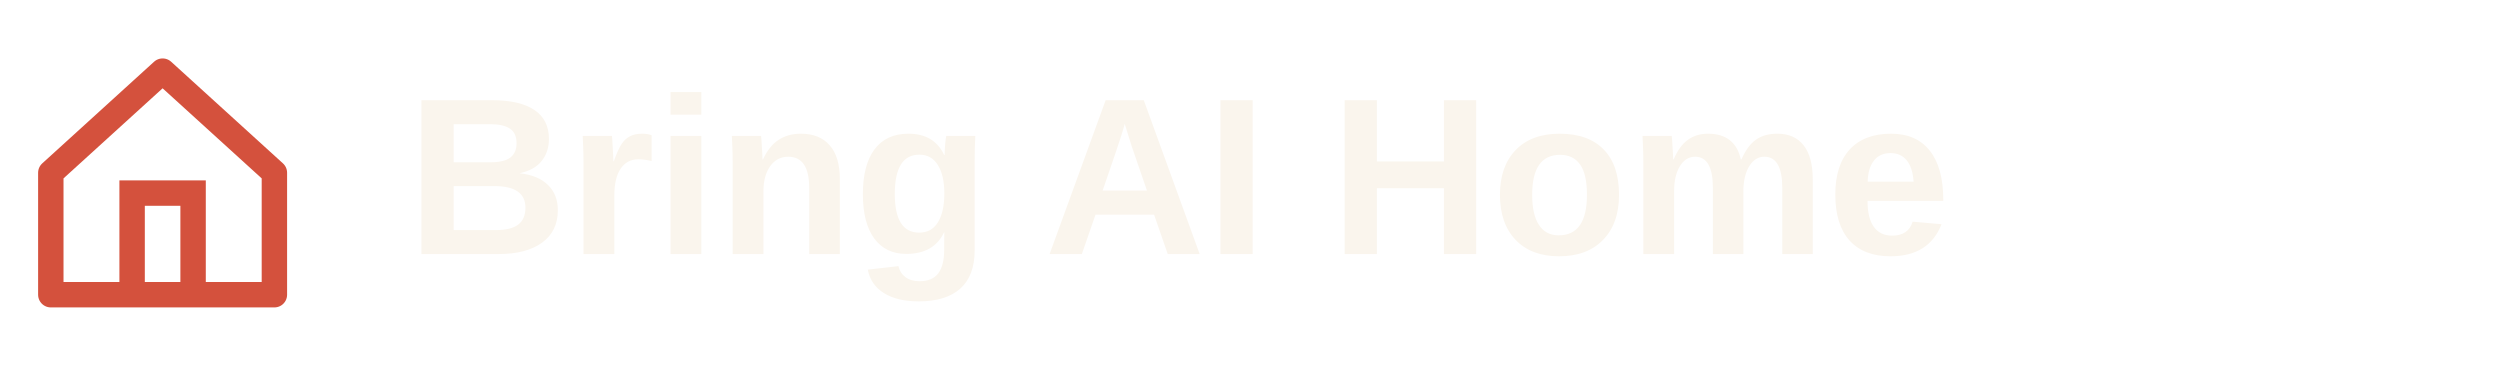
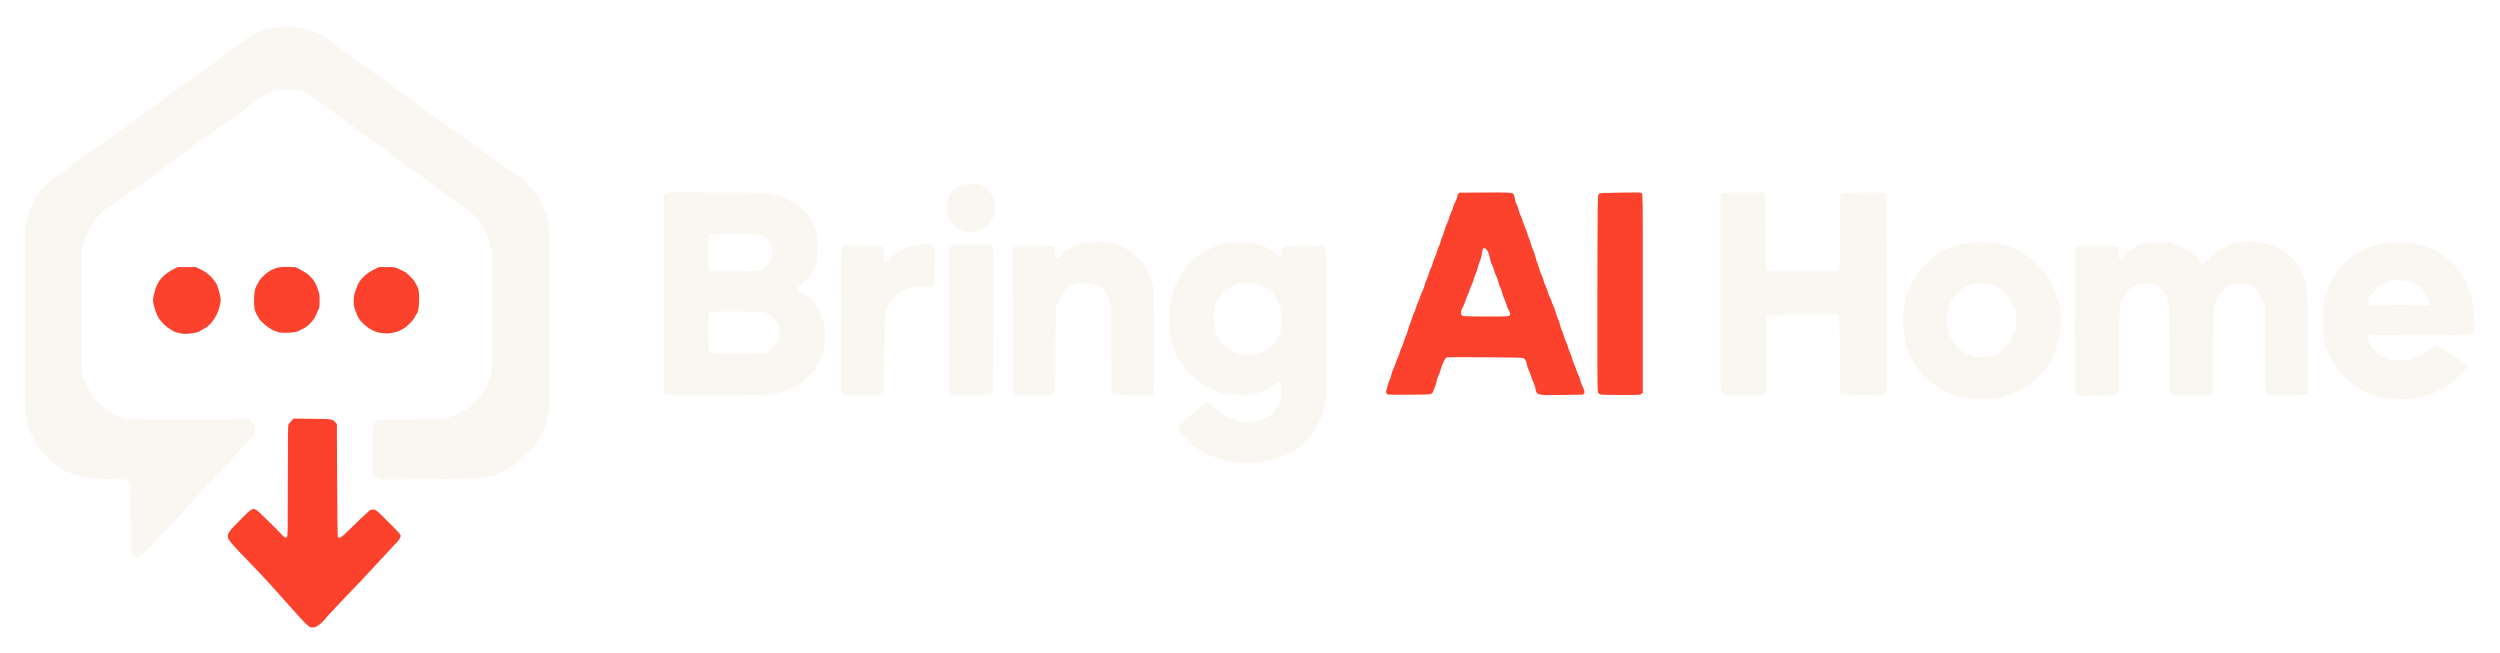
- <svg xmlns="http://www.w3.org/2000/svg" width="246" height="36" viewBox="0 0 246 36">
-   <path d="M5 17 16 7l11 10v12H5Z" fill="none" stroke="#D4513D" stroke-width="2.5" stroke-linejoin="round" />
-   <path d="M13 29V19h6v10" fill="none" stroke="#D4513D" stroke-width="2.5" />
-   <text x="40" y="25" fill="#FAF5ED" font-family="Arial, sans-serif" font-weight="700" font-size="22">Bring AI Home</text>
+ <svg xmlns="http://www.w3.org/2000/svg" width="609" height="159" viewBox="0 0 609 159">
+   <g>
+     <path d="M32.58 135.61C31.90 135.08 31.92 135.32 31.83 126.25C31.74 116.86 31.80 117.49 30.89 116.95C30.52 116.74 30.14 116.72 26.27 116.69C22.67 116.66 21.96 116.63 21.38 116.44C21.00 116.32 20.11 116.12 19.41 115.99C18.67 115.86 17.98 115.67 17.78 115.53C17.59 115.39 17.06 115.16 16.60 115.01C16.14 114.86 15.69 114.65 15.60 114.54C15.51 114.42 15.18 114.22 14.88 114.09C14.57 113.95 14.10 113.67 13.85 113.45C13.60 113.24 13.04 112.78 12.61 112.44C11.56 111.59 9.33 109.04 9.04 108.35C8.95 108.16 8.71 107.78 8.50 107.52C8.29 107.26 8.06 106.84 7.99 106.60C7.93 106.35 7.73 105.95 7.56 105.69C7.28 105.28 6.94 104.17 6.27 101.50C6.08 100.76 6.06 98.55 6.06 77.88L6.06 55.06L6.35 54.12C6.51 53.61 6.74 52.77 6.87 52.25C7.00 51.73 7.28 50.98 7.49 50.56C7.70 50.15 7.98 49.56 8.12 49.25C8.44 48.56 9.15 47.40 9.46 47.07C9.58 46.93 9.79 46.66 9.91 46.46C10.39 45.69 12.93 43.35 13.73 42.95C13.95 42.83 14.17 42.66 14.20 42.57C14.24 42.48 14.59 42.23 14.98 42.02C15.37 41.80 15.82 41.49 15.98 41.32C16.14 41.14 16.33 41.00 16.41 41.00C16.48 41.00 16.77 40.79 17.06 40.53C17.34 40.27 17.74 39.96 17.95 39.84C18.50 39.50 19.53 38.80 19.88 38.50C20.05 38.36 20.38 38.12 20.62 37.98C20.87 37.84 21.11 37.64 21.16 37.55C21.22 37.45 21.53 37.24 21.85 37.07C22.17 36.91 22.55 36.65 22.69 36.50C22.82 36.35 23.13 36.12 23.38 36.00C23.62 35.88 23.92 35.65 24.06 35.50C24.20 35.35 24.48 35.16 24.68 35.07C24.89 34.98 25.31 34.71 25.61 34.46C25.90 34.21 26.20 34.00 26.25 34.00C26.31 34.00 26.62 33.78 26.94 33.50C27.26 33.23 27.58 33.00 27.65 33.00C27.72 33.00 27.99 32.82 28.24 32.59C28.50 32.37 28.95 32.03 29.26 31.84C30.18 31.27 30.67 30.92 31.00 30.60C31.17 30.44 31.57 30.16 31.88 29.98C32.18 29.80 32.55 29.53 32.69 29.37C32.83 29.22 33.15 28.99 33.41 28.86C33.66 28.73 33.88 28.57 33.88 28.51C33.88 28.44 34.15 28.24 34.49 28.05C34.83 27.87 35.14 27.64 35.17 27.55C35.21 27.46 35.58 27.21 35.99 27.01C36.40 26.80 36.78 26.55 36.84 26.46C36.89 26.36 37.16 26.15 37.44 25.97C37.72 25.80 38.02 25.56 38.12 25.45C38.22 25.33 38.51 25.12 38.77 24.99C39.02 24.86 39.28 24.68 39.34 24.58C39.39 24.49 39.75 24.22 40.12 23.98C40.50 23.73 40.92 23.42 41.05 23.27C41.18 23.12 41.36 23.00 41.44 23.00C41.52 23.00 41.80 22.80 42.05 22.56C42.31 22.32 42.57 22.12 42.63 22.12C42.69 22.12 43.00 21.89 43.33 21.61C43.66 21.32 44.10 21.02 44.31 20.93C44.52 20.84 44.80 20.65 44.94 20.50C45.08 20.35 45.40 20.11 45.66 19.98C45.92 19.85 46.17 19.66 46.20 19.57C46.24 19.48 46.53 19.26 46.86 19.08C47.18 18.91 47.56 18.64 47.69 18.49C47.83 18.34 48.13 18.12 48.38 18.00C48.62 17.88 48.95 17.63 49.12 17.45C49.28 17.27 49.48 17.13 49.56 17.13C49.63 17.13 49.97 16.89 50.31 16.61C50.65 16.33 51.14 16.00 51.39 15.87C51.64 15.74 51.87 15.56 51.91 15.47C51.94 15.38 52.23 15.17 52.54 15.01C52.85 14.85 53.14 14.64 53.17 14.55C53.21 14.46 53.47 14.27 53.75 14.13C54.03 13.98 54.47 13.68 54.72 13.45C54.98 13.22 55.33 12.96 55.50 12.87C55.67 12.79 55.92 12.61 56.06 12.48C56.39 12.17 57.30 11.47 57.94 11.05C58.21 10.86 58.65 10.54 58.90 10.33C60.03 9.38 60.31 9.19 60.86 8.93C61.18 8.79 61.51 8.57 61.60 8.46C61.69 8.35 62.06 8.17 62.42 8.05C62.77 7.93 63.34 7.68 63.69 7.49C64.15 7.23 64.68 7.09 65.69 6.94C66.44 6.83 67.54 6.65 68.12 6.55C69.37 6.31 70.05 6.35 72.94 6.80C74.53 7.05 75.25 7.22 75.81 7.49C76.22 7.69 76.85 7.94 77.21 8.06C77.57 8.17 77.99 8.37 78.15 8.49C78.31 8.61 78.69 8.84 79.00 9.00C79.31 9.16 79.77 9.46 80.03 9.67C80.96 10.46 81.82 11.10 83.00 11.87C83.31 12.07 83.74 12.41 83.97 12.62C84.19 12.83 84.42 13.00 84.49 13.00C84.56 13.00 84.87 13.23 85.19 13.50C85.51 13.78 85.81 14.00 85.88 14.00C85.94 14.00 86.24 14.23 86.56 14.50C86.88 14.78 87.19 15.00 87.25 15.00C87.31 15.00 87.62 15.22 87.94 15.50C88.26 15.77 88.57 16.00 88.63 16.00C88.69 16.00 88.93 16.16 89.15 16.36C89.38 16.56 89.79 16.83 90.06 16.97C90.34 17.11 90.67 17.35 90.81 17.50C90.95 17.65 91.27 17.88 91.52 18.01C91.78 18.14 92.06 18.35 92.15 18.48C92.24 18.61 92.59 18.86 92.94 19.03C93.28 19.21 93.67 19.46 93.80 19.61C93.92 19.75 94.22 19.93 94.44 20.00C94.67 20.08 94.94 20.27 95.05 20.44C95.16 20.61 95.46 20.85 95.72 20.99C95.98 21.12 96.30 21.35 96.44 21.50C96.58 21.65 96.88 21.88 97.12 22.00C97.37 22.13 97.73 22.40 97.93 22.61C98.13 22.83 98.38 23.00 98.47 23.00C98.57 23.00 98.82 23.20 99.03 23.44C99.25 23.68 99.48 23.87 99.56 23.88C99.63 23.88 99.97 24.10 100.31 24.39C100.65 24.67 101.07 24.97 101.25 25.06C101.42 25.15 101.68 25.35 101.81 25.50C101.95 25.65 102.28 25.89 102.54 26.02C102.80 26.15 103.04 26.35 103.08 26.45C103.12 26.55 103.42 26.77 103.73 26.93C104.05 27.09 104.42 27.35 104.56 27.50C104.70 27.65 105.02 27.88 105.27 28.01C105.52 28.14 105.88 28.40 106.08 28.59C106.28 28.78 106.61 29.04 106.82 29.16C107.41 29.51 108.40 30.20 108.86 30.59C109.10 30.78 109.45 31.01 109.65 31.09C109.84 31.17 110.04 31.33 110.08 31.44C110.12 31.55 110.42 31.77 110.73 31.93C111.05 32.09 111.42 32.35 111.56 32.50C111.70 32.65 112.01 32.88 112.25 33.00C112.49 33.12 112.80 33.35 112.94 33.50C113.08 33.65 113.38 33.88 113.62 34.00C113.87 34.12 114.17 34.35 114.31 34.50C114.45 34.65 114.76 34.88 115.00 35.00C115.24 35.12 115.62 35.40 115.84 35.61C116.07 35.83 116.30 36.00 116.37 36.00C116.43 36.00 116.73 36.21 117.04 36.47C117.34 36.73 117.75 37.04 117.95 37.16C118.71 37.63 119.58 38.25 119.88 38.54C120.05 38.71 120.36 38.93 120.57 39.04C120.78 39.15 121.03 39.33 121.13 39.44C121.22 39.55 121.63 39.81 122.03 40.01C122.43 40.22 122.79 40.46 122.83 40.56C122.86 40.65 123.14 40.85 123.44 40.99C123.74 41.13 124.05 41.35 124.15 41.48C124.24 41.61 124.60 41.86 124.95 42.04C125.29 42.21 125.66 42.45 125.76 42.57C125.86 42.69 126.10 42.86 126.30 42.94C126.49 43.02 126.88 43.28 127.15 43.51C127.85 44.11 130.00 46.29 130.00 46.39C130.00 46.44 130.22 46.74 130.50 47.06C130.78 47.38 131.00 47.71 131.00 47.80C131.00 47.89 131.19 48.22 131.43 48.52C131.66 48.83 131.92 49.33 132.00 49.63C132.08 49.94 132.31 50.44 132.50 50.75C132.72 51.10 132.93 51.69 133.05 52.31C133.15 52.86 133.37 53.65 133.52 54.06L133.81 54.81L133.85 77.19L133.88 99.56L133.58 100.62C133.41 101.21 133.18 102.21 133.06 102.84C132.92 103.64 132.74 104.16 132.50 104.53C132.31 104.82 132.09 105.29 132.01 105.56C131.94 105.84 131.68 106.31 131.44 106.61C131.20 106.91 131.00 107.23 131.00 107.32C131.00 107.41 130.78 107.74 130.50 108.06C130.22 108.38 130.00 108.69 130.00 108.76C130.00 109.17 126.74 112.33 125.58 113.06C125.36 113.20 125.06 113.43 124.92 113.58C124.77 113.73 124.37 113.94 124.03 114.05C123.69 114.17 123.30 114.37 123.18 114.51C123.06 114.64 122.56 114.87 122.07 115.01C121.59 115.16 121.03 115.39 120.85 115.52C120.63 115.67 119.95 115.86 119.03 116.01C118.22 116.15 117.25 116.34 116.88 116.43C116.23 116.59 103.80 116.81 95.06 116.81L92.43 116.81L91.72 116.34C90.67 115.64 90.68 115.75 90.71 109.62C90.74 103.64 90.75 103.52 91.28 102.93C92.01 102.09 91.60 102.12 99.86 102.12C107.80 102.12 108.62 102.07 109.71 101.52C109.97 101.39 110.59 101.16 111.08 101.01C111.57 100.87 112.05 100.66 112.14 100.54C112.24 100.43 112.62 100.20 113.00 100.03C113.37 99.87 113.75 99.62 113.85 99.49C113.94 99.36 114.18 99.16 114.38 99.06C114.78 98.85 117.00 96.68 117.00 96.49C117.00 96.43 117.20 96.16 117.44 95.89C117.68 95.63 117.96 95.17 118.06 94.88C118.16 94.59 118.38 94.19 118.55 94.00C118.73 93.78 118.93 93.27 119.05 92.72C119.16 92.21 119.38 91.57 119.53 91.30L119.81 90.81L119.85 76.09L119.88 61.37L119.56 60.46C119.39 59.95 119.16 59.05 119.05 58.45C118.91 57.70 118.75 57.25 118.55 57.01C118.39 56.82 118.15 56.35 118.00 55.97C117.86 55.59 117.63 55.18 117.49 55.05C117.35 54.92 117.16 54.65 117.07 54.44C116.77 53.72 114.15 51.00 113.75 51.00C113.69 51.00 113.39 50.79 113.08 50.53C112.50 50.05 112.08 49.75 111.14 49.16C110.84 48.97 110.40 48.63 110.17 48.41C109.93 48.18 109.69 48.00 109.63 48.00C109.57 48.00 109.26 47.77 108.94 47.50C108.62 47.22 108.31 47.00 108.24 47.00C108.18 47.00 107.91 46.81 107.66 46.58C107.40 46.35 107.02 46.07 106.81 45.97C106.61 45.86 106.27 45.60 106.07 45.39C105.87 45.17 105.62 45.00 105.53 45.00C105.43 45.00 105.20 44.84 105.02 44.64C104.83 44.44 104.46 44.17 104.18 44.03C103.91 43.89 103.58 43.65 103.44 43.50C103.30 43.35 102.93 43.09 102.61 42.93C102.29 42.77 102.00 42.55 101.96 42.45C101.92 42.34 101.70 42.18 101.47 42.08C101.25 41.99 100.82 41.71 100.52 41.46C100.22 41.21 99.93 41.00 99.86 41.00C99.80 41.00 99.54 40.81 99.28 40.58C99.02 40.35 98.63 40.06 98.40 39.95C98.17 39.83 97.95 39.65 97.92 39.55C97.88 39.45 97.63 39.26 97.37 39.12C97.11 38.99 96.64 38.66 96.32 38.38C96.00 38.10 95.66 37.88 95.56 37.87C95.46 37.87 95.29 37.73 95.17 37.56C95.06 37.38 94.79 37.15 94.58 37.04C94.36 36.93 94.05 36.71 93.88 36.54C93.58 36.25 92.71 35.63 91.95 35.16C91.75 35.04 91.34 34.73 91.04 34.47C90.73 34.21 90.44 34.00 90.38 34.00C90.32 34.00 90.00 33.77 89.67 33.50C89.34 33.22 88.99 33.00 88.91 33.00C88.82 33.00 88.50 32.78 88.20 32.50C87.90 32.23 87.61 32.00 87.54 32.00C87.48 32.00 87.20 31.79 86.92 31.53C86.65 31.27 86.26 30.96 86.05 30.84C85.33 30.40 84.43 29.76 84.12 29.46C83.95 29.29 83.64 29.07 83.44 28.96C83.23 28.86 82.95 28.65 82.81 28.50C82.67 28.35 82.37 28.12 82.12 28.00C81.88 27.88 81.58 27.65 81.44 27.50C81.30 27.35 81.02 27.14 80.81 27.03C80.61 26.93 80.24 26.68 80.00 26.48C78.66 25.36 78.31 25.10 77.89 24.88C77.64 24.75 77.30 24.50 77.13 24.32C76.97 24.15 76.76 24.00 76.67 24.00C76.58 24.00 76.28 23.80 76.02 23.56C75.75 23.32 75.37 23.06 75.17 22.97C74.98 22.88 74.56 22.66 74.25 22.48C72.66 21.53 67.12 21.55 65.74 22.51C65.57 22.63 65.17 22.83 64.87 22.95C64.56 23.07 64.14 23.32 63.93 23.52C63.72 23.71 63.49 23.88 63.42 23.88C63.35 23.88 63.00 24.13 62.64 24.44C62.28 24.75 61.93 25.00 61.87 25.00C61.80 25.00 61.54 25.19 61.28 25.42C61.02 25.65 60.63 25.94 60.40 26.05C60.17 26.17 59.95 26.35 59.92 26.45C59.88 26.55 59.63 26.75 59.36 26.88C59.10 27.02 58.70 27.29 58.47 27.48C58.25 27.68 57.87 27.94 57.62 28.06C57.38 28.19 57.11 28.39 57.02 28.52C56.93 28.65 56.65 28.86 56.40 28.99C56.14 29.12 55.83 29.35 55.69 29.50C55.55 29.65 55.18 29.91 54.88 30.07C54.57 30.23 54.18 30.51 54.02 30.68C53.86 30.86 53.66 31.00 53.58 31.00C53.49 31.00 53.22 31.18 52.98 31.41C52.73 31.63 52.28 31.97 51.98 32.16C50.98 32.79 50.60 33.06 50.13 33.47C49.87 33.69 49.60 33.88 49.52 33.88C49.45 33.88 49.13 34.10 48.81 34.38C48.49 34.66 48.02 34.99 47.77 35.12C47.52 35.25 47.18 35.50 47.01 35.68C46.84 35.85 46.64 36.00 46.55 36.00C46.47 36.00 46.21 36.20 45.98 36.44C45.76 36.68 45.50 36.88 45.42 36.87C45.34 36.87 45.03 37.08 44.74 37.32C44.45 37.56 44.03 37.85 43.82 37.96C43.44 38.16 43.23 38.32 41.90 39.44C41.54 39.75 41.19 40.00 41.13 40.00C41.07 40.00 40.76 40.23 40.44 40.50C40.12 40.78 39.81 41.00 39.74 41.00C39.68 41.00 39.41 41.19 39.16 41.42C38.90 41.65 38.51 41.93 38.30 42.04C38.08 42.15 37.87 42.32 37.83 42.43C37.79 42.53 37.49 42.75 37.16 42.92C36.83 43.09 36.45 43.35 36.31 43.50C36.17 43.65 35.87 43.88 35.62 44.00C35.38 44.12 35.08 44.35 34.94 44.50C34.80 44.65 34.49 44.88 34.25 45.00C34.01 45.12 33.70 45.35 33.56 45.50C33.42 45.65 33.09 45.89 32.82 46.03C32.54 46.17 32.17 46.44 31.98 46.64C31.80 46.84 31.57 47.00 31.47 47.00C31.37 47.00 31.16 47.15 30.99 47.32C30.82 47.50 30.48 47.76 30.22 47.89C29.97 48.02 29.57 48.29 29.35 48.48C29.12 48.68 28.74 48.94 28.50 49.06C28.26 49.19 27.99 49.39 27.90 49.52C27.81 49.65 27.54 49.84 27.30 49.94C27.06 50.04 26.63 50.32 26.34 50.56C26.06 50.80 25.76 51.00 25.68 51.00C25.54 51.00 24.82 51.69 23.47 53.12C23.21 53.39 23.00 53.68 23.00 53.76C23.00 53.85 22.78 54.20 22.51 54.55C22.25 54.90 21.99 55.33 21.93 55.50C21.88 55.67 21.71 55.97 21.55 56.16C21.38 56.36 21.16 56.84 21.05 57.23C20.94 57.62 20.69 58.30 20.50 58.75C20.31 59.20 20.09 59.98 20.02 60.50C19.93 61.10 19.87 66.63 19.85 75.69C19.82 91.11 19.82 91.10 20.49 92.38C20.62 92.64 20.85 93.24 20.99 93.72C21.13 94.20 21.35 94.67 21.46 94.77C21.57 94.86 21.77 95.17 21.90 95.46C22.02 95.75 22.33 96.22 22.57 96.51C22.81 96.80 23.07 97.14 23.13 97.27C23.45 97.85 25.28 99.45 26.21 99.96C26.54 100.14 26.95 100.42 27.12 100.57C27.30 100.73 27.73 100.94 28.09 101.04C28.45 101.15 28.98 101.37 29.28 101.54C30.40 102.18 30.43 102.18 46.12 102.14L60.69 102.10L61.27 102.56C61.97 103.11 62.13 103.49 62.12 104.65C62.12 105.86 62.20 105.75 59.35 108.75C57.78 110.39 57.36 110.85 55.94 112.44C54.65 113.88 54.25 114.32 53.10 115.53C52.53 116.12 51.61 117.10 51.06 117.70C50.51 118.30 49.21 119.67 48.17 120.74C47.14 121.81 45.68 123.36 44.93 124.19C44.18 125.01 43.43 125.83 43.26 126.01C43.08 126.19 42.49 126.82 41.94 127.42C41.39 128.01 40.52 128.94 40.00 129.49C39.48 130.03 38.42 131.17 37.62 132.02C34.73 135.12 33.90 135.88 33.38 135.88C33.09 135.88 32.78 135.77 32.58 135.61ZM302.49 112.74C301.63 112.69 300.68 112.58 300.37 112.50C300.06 112.42 299.10 112.22 298.23 112.06C297.17 111.87 296.46 111.67 296.10 111.46C295.81 111.29 295.24 111.06 294.85 110.96C294.46 110.86 293.98 110.66 293.78 110.52C293.59 110.38 293.11 110.13 292.73 109.96C292.34 109.79 291.98 109.57 291.92 109.47C291.86 109.37 291.59 109.16 291.31 109.01C290.35 108.49 289.20 107.39 287.53 105.40C286.53 104.20 286.71 103.87 289.68 101.50C290.07 101.19 290.65 100.70 290.98 100.40C291.56 99.87 291.97 99.51 292.97 98.67C293.35 98.35 293.66 98.20 294.05 98.16C294.61 98.09 294.86 98.26 295.81 99.26C295.95 99.41 296.16 99.62 296.29 99.73C296.41 99.85 296.72 100.13 296.96 100.37C297.20 100.60 297.67 100.92 298.00 101.07C298.32 101.22 298.71 101.45 298.86 101.58C299.01 101.71 299.53 101.93 300.03 102.08C300.53 102.23 301.19 102.45 301.50 102.57C302.38 102.92 305.30 102.89 306.31 102.52C306.73 102.37 307.39 102.17 307.80 102.06C308.23 101.95 308.71 101.72 308.96 101.50C309.19 101.29 309.44 101.12 309.52 101.12C309.73 101.12 310.73 100.00 311.07 99.38C311.24 99.07 311.49 98.64 311.62 98.44C311.93 97.95 312.12 96.47 312.12 94.70C312.12 93.45 312.10 93.26 311.87 93.06C311.56 92.78 311.07 92.96 310.86 93.43C310.78 93.60 310.55 93.80 310.35 93.88C310.15 93.97 309.75 94.21 309.47 94.41C309.18 94.62 308.63 94.89 308.25 95.01C307.87 95.13 307.28 95.37 306.94 95.55C306.05 96.00 304.76 96.18 302.25 96.18C299.55 96.17 297.91 95.98 297.06 95.56C296.72 95.38 296.10 95.14 295.68 95.02C295.26 94.89 294.63 94.58 294.26 94.33C293.90 94.08 293.53 93.88 293.45 93.88C293.36 93.88 293.16 93.73 292.99 93.55C292.82 93.37 292.52 93.16 292.31 93.07C291.43 92.70 288.55 89.94 288.06 89.00C287.90 88.69 287.63 88.30 287.45 88.13C287.27 87.97 287.06 87.60 286.99 87.32C286.92 87.04 286.70 86.59 286.51 86.31C286.31 86.03 286.08 85.43 285.96 84.91C285.85 84.41 285.64 83.77 285.49 83.49C284.67 81.88 284.68 73.76 285.50 71.92C285.64 71.58 285.85 70.92 285.95 70.45C286.05 69.94 286.29 69.34 286.50 69.02C286.71 68.71 286.94 68.24 287.00 67.98C287.07 67.72 287.28 67.33 287.47 67.11C287.66 66.89 287.93 66.53 288.06 66.31C289.13 64.61 291.18 62.56 292.41 61.97C292.70 61.83 293.01 61.61 293.09 61.49C293.18 61.37 293.55 61.15 293.92 61.02C294.29 60.88 294.80 60.63 295.05 60.45C295.30 60.28 295.83 60.07 296.22 59.99C296.62 59.91 297.24 59.71 297.61 59.55C299.07 58.90 304.38 58.79 305.94 59.36C306.35 59.52 307.13 59.77 307.67 59.93C308.22 60.10 308.79 60.36 308.98 60.54C309.16 60.71 309.44 60.89 309.60 60.93C309.76 60.98 310.23 61.33 310.65 61.70C311.81 62.73 312.23 62.60 312.34 61.18C312.45 59.83 312.25 59.88 317.88 59.88C321.74 59.88 322.62 59.91 322.82 60.05C323.06 60.23 323.06 60.58 323.10 78.21C323.14 96.90 323.12 97.84 322.62 99.23C322.48 99.62 322.23 100.43 322.07 101.04C321.92 101.64 321.66 102.30 321.51 102.51C321.36 102.72 321.15 103.12 321.05 103.41C320.95 103.70 320.70 104.14 320.50 104.40C320.29 104.65 320.06 105.02 319.98 105.21C319.90 105.40 319.67 105.73 319.48 105.94C319.29 106.14 318.85 106.62 318.50 107.00C318.16 107.38 317.83 107.73 317.78 107.78C316.89 108.64 316.48 109.00 316.37 109.00C316.31 109.00 316.04 109.19 315.78 109.42C315.52 109.65 315.06 109.93 314.76 110.05C314.45 110.17 314.05 110.40 313.86 110.56C313.67 110.72 313.22 110.91 312.85 111.00C312.49 111.08 311.88 111.31 311.50 111.50C311.12 111.69 310.39 111.91 309.88 112.00C309.36 112.08 308.32 112.28 307.56 112.43C305.88 112.78 304.55 112.87 302.49 112.74ZM480.00 97.12C478.31 96.95 477.36 96.76 476.62 96.44C476.25 96.28 475.64 96.08 475.28 96.00C474.92 95.92 474.42 95.69 474.17 95.49C473.92 95.29 473.52 95.07 473.28 95.01C473.03 94.94 472.63 94.72 472.39 94.52C472.14 94.33 471.80 94.09 471.62 94.00C470.78 93.56 467.00 89.88 467.00 89.50C467.00 89.43 466.81 89.16 466.58 88.91C466.35 88.65 466.07 88.19 465.95 87.88C465.83 87.58 465.60 87.18 465.45 86.99C465.29 86.80 465.07 86.27 464.95 85.81C464.84 85.35 464.60 84.70 464.44 84.37C463.84 83.19 463.31 77.93 463.62 76.28C463.68 75.94 463.83 74.96 463.94 74.11C464.09 72.95 464.23 72.38 464.50 71.81C464.70 71.40 464.92 70.78 465.00 70.44C465.07 70.09 465.29 69.59 465.49 69.31C465.68 69.04 465.91 68.61 465.99 68.35C466.07 68.10 466.22 67.82 466.33 67.74C466.43 67.65 466.66 67.32 466.84 67.01C467.02 66.70 467.34 66.25 467.55 66.03C467.76 65.80 468.15 65.38 468.40 65.09C468.99 64.41 469.45 63.96 470.00 63.50C470.24 63.29 470.66 62.93 470.93 62.68C471.20 62.44 471.65 62.12 471.93 61.98C472.21 61.84 472.58 61.59 472.75 61.43C472.92 61.27 473.31 61.05 473.60 60.94C473.90 60.84 474.30 60.64 474.50 60.50C474.70 60.36 475.37 60.13 475.99 60.00C476.61 59.86 477.40 59.64 477.74 59.50C479.67 58.74 485.66 58.81 488.16 59.62C488.79 59.82 489.52 60.02 489.77 60.06C490.02 60.10 490.44 60.28 490.71 60.46C490.97 60.64 491.44 60.87 491.75 60.97C492.06 61.07 492.45 61.28 492.62 61.44C492.80 61.59 493.13 61.82 493.38 61.94C493.62 62.06 494.02 62.35 494.28 62.58C494.54 62.81 494.80 63.00 494.86 63.00C495.03 63.00 497.64 65.65 497.99 66.19C498.17 66.46 498.41 66.76 498.54 66.86C498.67 66.95 498.88 67.28 499.01 67.59C499.15 67.90 499.39 68.32 499.56 68.52C499.73 68.72 499.93 69.12 500.01 69.41C500.08 69.70 500.30 70.19 500.50 70.50C500.69 70.81 500.94 71.47 501.05 71.97C501.16 72.47 501.34 73.09 501.44 73.35C502.28 75.50 502.31 80.12 501.50 82.62C501.31 83.21 501.11 83.94 501.07 84.25C500.95 85.05 500.75 85.64 500.49 85.98C500.37 86.13 500.14 86.63 499.99 87.08C499.85 87.53 499.65 87.92 499.56 87.96C499.46 87.99 499.26 88.28 499.11 88.60C498.84 89.18 498.54 89.57 497.47 90.79C496.95 91.38 496.57 91.77 496.14 92.15C496.03 92.25 495.85 92.43 495.75 92.54C495.27 93.06 494.38 93.74 493.88 94.00C493.57 94.15 493.17 94.40 493.00 94.56C492.83 94.71 492.43 94.93 492.12 95.04C491.80 95.16 491.36 95.39 491.13 95.56C490.90 95.73 490.40 95.93 490.01 96.01C489.63 96.09 488.98 96.29 488.56 96.47C488.15 96.64 487.33 96.86 486.75 96.95C485.41 97.17 481.40 97.27 480.00 97.12ZM582.52 97.12C580.67 96.97 579.55 96.78 579.02 96.51C578.77 96.38 578.34 96.22 578.06 96.15C577.79 96.08 577.33 95.96 577.04 95.88C576.75 95.80 576.35 95.61 576.16 95.45C575.97 95.29 575.59 95.09 575.31 95.00C575.04 94.91 574.62 94.67 574.39 94.47C574.16 94.27 573.83 94.05 573.65 93.99C573.22 93.82 572.63 93.31 571.12 91.81C569.35 90.06 569.18 89.87 568.94 89.38C568.82 89.13 568.59 88.80 568.44 88.62C568.28 88.45 568.07 88.04 567.96 87.71C567.85 87.38 567.63 86.95 567.46 86.76C567.28 86.54 567.10 86.08 567.01 85.61C566.92 85.17 566.70 84.45 566.50 84.00C565.86 82.50 565.62 78.84 565.93 75.13C566.11 72.93 566.17 72.62 566.49 71.94C566.69 71.53 566.93 70.86 567.01 70.45C567.10 70.05 567.31 69.51 567.48 69.27C567.64 69.02 567.86 68.59 567.96 68.32C568.06 68.04 568.29 67.62 568.48 67.38C568.68 67.13 568.91 66.80 569.00 66.62C569.33 66.00 572.13 63.00 572.39 63.00C572.44 63.00 572.74 62.78 573.06 62.50C573.38 62.23 573.72 62.00 573.81 62.00C573.90 62.00 574.21 61.81 574.49 61.57C574.77 61.34 575.20 61.08 575.45 60.99C575.70 60.91 576.17 60.68 576.48 60.49C576.80 60.29 577.38 60.07 577.77 60.00C578.16 59.92 578.88 59.73 579.36 59.56C581.51 58.81 587.07 58.78 589.12 59.52C589.50 59.65 590.20 59.84 590.67 59.94C591.14 60.04 591.87 60.32 592.29 60.55C592.72 60.78 593.27 61.04 593.52 61.12C593.77 61.20 594.05 61.35 594.14 61.45C594.23 61.56 594.58 61.79 594.92 61.96C595.26 62.13 595.73 62.45 595.96 62.67C596.19 62.89 596.63 63.29 596.93 63.56C597.57 64.13 597.72 64.29 598.47 65.15C598.76 65.48 599.00 65.81 599.00 65.87C599.00 65.92 599.22 66.24 599.50 66.57C599.77 66.90 600.02 67.32 600.06 67.50C600.10 67.67 600.27 67.98 600.44 68.18C600.61 68.38 600.86 68.92 601.00 69.38C601.14 69.84 601.39 70.47 601.55 70.77C601.76 71.14 601.92 71.77 602.06 72.73C602.17 73.51 602.35 74.41 602.46 74.73C602.66 75.35 602.85 79.95 602.70 80.55C602.66 80.73 602.41 81.01 602.15 81.18C601.70 81.48 601.60 81.49 598.12 81.59C596.17 81.65 590.71 81.66 586.00 81.63C576.81 81.56 576.96 81.55 576.80 82.18C576.71 82.56 577.07 83.58 577.44 84.00C577.60 84.17 577.81 84.48 577.91 84.69C578.27 85.40 579.99 86.80 580.76 87.00C581.06 87.08 581.62 87.29 582.00 87.48C582.66 87.80 582.77 87.81 584.69 87.81C586.45 87.81 586.75 87.78 587.25 87.55C587.56 87.41 588.23 87.19 588.74 87.06C589.35 86.92 589.77 86.73 589.94 86.54C590.09 86.38 590.42 86.17 590.67 86.06C590.92 85.96 591.34 85.68 591.60 85.45C591.85 85.22 592.23 84.94 592.44 84.83C592.64 84.72 592.97 84.50 593.16 84.35L593.50 84.08L593.84 84.35C594.03 84.51 594.50 84.78 594.88 84.95C595.25 85.13 595.70 85.40 595.88 85.56C596.05 85.72 596.40 85.91 596.66 85.99C596.91 86.08 597.35 86.34 597.64 86.57C597.92 86.81 598.23 87.00 598.32 87.00C598.42 87.00 598.71 87.19 598.97 87.42C599.23 87.65 599.68 87.96 599.97 88.11C600.84 88.55 601.23 89.42 600.76 89.83C600.61 89.96 600.37 90.19 600.21 90.35C598.80 91.85 597.72 92.88 597.41 93.04C597.20 93.15 596.94 93.38 596.83 93.56C596.71 93.73 596.54 93.88 596.45 93.88C596.35 93.88 595.97 94.08 595.61 94.33C595.24 94.58 594.71 94.88 594.44 94.99C594.16 95.10 593.68 95.34 593.38 95.52C593.07 95.71 592.43 95.95 591.97 96.05C591.50 96.16 590.91 96.35 590.65 96.48C589.45 97.10 585.88 97.37 582.52 97.12ZM275.78 96.25C271.43 96.19 271.25 96.18 271.00 95.93C270.75 95.68 270.74 95.56 270.70 85.12L270.66 74.56L270.25 73.25C270.03 72.53 269.70 71.75 269.52 71.52C269.34 71.29 269.07 70.92 268.92 70.70C268.48 70.04 266.79 69.13 265.72 68.98C264.01 68.73 261.77 68.99 261.19 69.50C261.05 69.62 260.74 69.82 260.50 69.94C260.04 70.17 258.88 71.28 258.88 71.49C258.88 71.56 258.71 71.80 258.51 72.03C258.31 72.26 258.09 72.69 258.01 73.00C257.93 73.31 257.71 73.90 257.53 74.31L257.19 75.06L257.12 85.40C257.07 95.04 257.05 95.76 256.84 95.96C256.64 96.16 256.23 96.18 251.94 96.18C247.38 96.19 247.25 96.18 247.00 95.93C246.75 95.68 246.74 95.62 246.68 78.10L246.62 60.52L246.92 60.17L247.23 59.81L251.94 59.84C257.61 59.87 257.18 59.73 257.05 61.46C256.91 63.32 257.22 63.45 258.55 62.08C259.04 61.58 259.58 61.09 259.75 61.00C259.92 60.91 260.26 60.68 260.50 60.49C260.74 60.30 261.30 60.05 261.74 59.94C262.19 59.82 262.75 59.63 262.99 59.51C263.62 59.19 263.85 59.15 265.79 59.00C268.20 58.80 270.47 59.00 271.62 59.49C272.07 59.69 272.72 59.91 273.07 59.99C273.42 60.07 273.87 60.28 274.07 60.46C274.27 60.63 274.63 60.85 274.86 60.95C275.55 61.24 277.54 63.05 278.05 63.85C278.21 64.10 278.46 64.42 278.60 64.55C278.75 64.67 278.93 64.98 279.01 65.23C279.09 65.48 279.30 65.88 279.47 66.11C279.64 66.34 279.88 66.85 280.01 67.24C280.13 67.63 280.35 68.19 280.50 68.48C281.10 69.62 281.15 70.73 281.17 83.71C281.19 95.15 281.18 95.74 280.96 95.97C280.64 96.33 280.79 96.32 275.78 96.25ZM505.86 96.03L505.45 95.66L505.40 87.30C505.37 82.70 505.39 74.78 505.44 69.70L505.53 60.46L505.82 60.17L506.11 59.87L510.84 59.88C516.58 59.88 516.20 59.76 516.07 61.38C515.92 63.32 516.26 63.45 517.62 62.00C518.14 61.45 518.61 61.00 518.66 61.00C518.72 61.00 518.98 60.82 519.23 60.61C519.50 60.39 520.17 60.06 520.76 59.85C521.34 59.66 522.07 59.40 522.38 59.29C522.83 59.12 523.47 59.08 525.81 59.08C528.64 59.07 528.70 59.07 529.50 59.40C529.95 59.58 530.65 59.83 531.06 59.94C531.48 60.06 531.98 60.28 532.19 60.43C532.39 60.59 532.76 60.81 533.00 60.94C533.90 61.40 535.60 63.00 536.01 63.78C536.21 64.16 536.33 64.25 536.62 64.25C536.88 64.25 537.11 64.11 537.43 63.78C539.20 61.92 539.93 61.27 540.62 60.95C540.87 60.84 541.25 60.61 541.49 60.44C541.72 60.26 542.14 60.07 542.43 59.99C542.71 59.92 543.30 59.70 543.75 59.50C545.38 58.77 550.34 58.70 552.22 59.38C552.62 59.52 553.38 59.77 553.92 59.93C554.45 60.09 555.02 60.34 555.17 60.48C555.32 60.62 555.67 60.83 555.94 60.95C556.68 61.26 558.62 62.96 558.98 63.62C559.12 63.87 559.35 64.17 559.50 64.31C559.65 64.45 559.90 64.84 560.06 65.19C560.21 65.53 560.43 65.89 560.54 65.98C560.66 66.08 560.87 66.55 561.01 67.03C561.15 67.51 561.38 68.13 561.53 68.40C562.13 69.55 562.17 70.65 562.18 83.67L562.19 95.77L561.89 96.01C561.61 96.24 561.34 96.25 557.06 96.25C554.56 96.25 552.43 96.22 552.32 96.17C551.78 95.97 551.78 95.94 551.76 85.08L551.74 74.72L551.44 73.99C551.27 73.60 551.10 73.05 551.05 72.77C551.01 72.50 550.88 72.13 550.77 71.96C549.92 70.70 549.57 70.26 549.28 70.12C549.09 70.02 548.63 69.75 548.25 69.50L547.57 69.06L545.75 69.06C544.09 69.06 543.90 69.09 543.50 69.34C543.26 69.50 542.84 69.73 542.56 69.86C542.11 70.07 541.34 70.83 540.48 71.90C540.30 72.13 540.05 72.66 539.93 73.07C539.81 73.47 539.60 74.04 539.45 74.31C539.19 74.81 539.19 74.91 539.15 85.31C539.12 94.79 539.10 95.82 538.91 96.03C538.73 96.23 538.38 96.25 533.99 96.25L529.27 96.25L528.88 95.92C528.51 95.61 528.49 95.54 528.51 94.83C528.52 94.41 528.50 89.65 528.47 84.25C528.40 74.69 528.40 74.41 528.13 73.28C527.97 72.59 527.74 71.98 527.57 71.78C527.42 71.59 527.12 71.18 526.91 70.88C526.62 70.45 526.26 70.16 525.43 69.70C524.41 69.13 524.26 69.09 523.26 69.03C521.92 68.95 520.56 69.16 520.20 69.48C520.06 69.62 519.74 69.81 519.50 69.91C519.10 70.07 518.33 70.83 517.48 71.90C517.30 72.13 517.05 72.65 516.94 73.05C516.82 73.45 516.62 74.01 516.49 74.30C516.27 74.81 516.25 75.38 516.22 85.29C516.19 95.56 516.18 95.75 515.94 95.98C515.70 96.21 515.38 96.23 510.98 96.31L506.27 96.39L505.86 96.03ZM162.06 95.94L161.75 95.64L161.75 71.56L161.75 47.49L162.06 47.18L162.36 46.87L173.96 46.88C186.54 46.88 187.48 46.92 188.95 47.54C189.36 47.71 190.04 47.92 190.48 48.01C190.94 48.10 191.42 48.28 191.61 48.45C191.80 48.61 192.24 48.84 192.60 48.98C192.95 49.11 193.45 49.40 193.71 49.61C193.97 49.82 194.25 50.00 194.34 50.00C194.43 50.00 194.77 50.25 195.09 50.57C196.22 51.64 197.00 52.48 197.00 52.62C197.00 52.69 197.17 52.93 197.38 53.17C197.59 53.41 197.87 53.92 198.00 54.32C198.14 54.71 198.39 55.32 198.56 55.68C198.99 56.55 199.18 58.63 199.08 61.44C199.01 63.62 198.87 64.53 198.55 64.88C198.45 65.00 198.23 65.43 198.07 65.86C197.90 66.29 197.61 66.83 197.41 67.08C196.91 67.70 195.51 69.12 195.40 69.12C195.35 69.12 195.04 69.37 194.72 69.67C193.85 70.46 193.93 70.83 195.00 71.06C195.24 71.12 195.66 71.35 195.93 71.58C196.20 71.81 196.48 72.00 196.55 72.00C196.77 72.00 198.88 74.29 199.13 74.81C199.27 75.09 199.52 75.54 199.69 75.81C199.86 76.09 200.00 76.41 200.00 76.54C200.00 76.66 200.21 77.37 200.46 78.10L200.92 79.44L200.92 82.12C200.91 84.27 200.87 84.91 200.71 85.31C200.61 85.59 200.39 86.18 200.24 86.62C199.81 87.88 199.02 89.45 198.44 90.18C197.96 90.78 195.73 93.00 195.60 93.00C195.54 93.00 195.29 93.19 195.03 93.42C194.77 93.65 194.31 93.92 194.00 94.03C193.69 94.13 193.23 94.36 192.97 94.53C192.71 94.71 192.20 94.92 191.84 95.00C191.48 95.07 190.89 95.28 190.53 95.45C190.09 95.66 189.31 95.84 188.21 96.00C186.67 96.23 185.76 96.24 174.46 96.25L162.36 96.25L162.06 95.94ZM205.13 95.92L204.88 95.59L204.88 78.00C204.88 61.28 204.89 60.39 205.10 60.13L205.32 59.85L210.00 59.86C215.72 59.86 215.34 59.74 215.25 61.52C215.15 63.54 215.17 63.77 215.40 63.92C215.72 64.12 216.43 63.70 216.96 63.00C217.51 62.27 218.51 61.46 219.38 61.04C219.75 60.86 220.21 60.60 220.39 60.46C221.01 60.01 226.05 59.13 226.67 59.37C226.83 59.43 227.14 59.66 227.35 59.87L227.75 60.27L227.74 62.42C227.73 63.60 227.69 65.65 227.64 66.98C227.54 70.05 227.68 69.87 225.27 69.88C222.87 69.88 221.45 70.06 220.78 70.45C220.49 70.62 220.01 70.85 219.72 70.95C219.43 71.05 219.05 71.27 218.88 71.44C218.70 71.60 218.18 72.10 217.72 72.55C217.25 72.99 216.88 73.41 216.88 73.49C216.88 73.56 216.70 73.81 216.50 74.05C215.61 75.06 215.40 77.91 215.37 89.61L215.36 95.54L215.00 95.89L214.64 96.25L210.02 96.25L205.39 96.25L205.13 95.92ZM231.66 96.13C231.51 96.06 231.33 95.90 231.26 95.77C231.17 95.60 231.13 89.97 231.12 77.86C231.12 62.54 231.14 60.18 231.30 60.02C231.58 59.74 233.39 59.63 237.19 59.64C240.82 59.65 241.58 59.73 241.84 60.08C241.98 60.27 242.00 63.44 241.96 78.03C241.93 94.61 241.91 95.77 241.71 95.97C241.51 96.17 241.05 96.19 236.71 96.21C234.09 96.23 231.81 96.19 231.66 96.13ZM419.38 96.00C419.13 95.75 419.12 95.58 419.12 71.51L419.12 47.26L419.40 47.07C419.64 46.90 420.36 46.87 424.70 46.88C429.47 46.88 429.72 46.89 429.93 47.11C430.13 47.34 430.14 47.99 430.13 56.46C430.12 64.24 430.14 65.60 430.30 65.81C430.48 66.06 430.66 66.06 439.09 66.10C447.70 66.13 447.71 66.13 447.94 65.87C448.17 65.62 448.18 65.24 448.21 56.47C448.23 48.27 448.25 47.32 448.43 47.14C448.61 46.96 449.22 46.93 453.47 46.90C458.47 46.86 458.92 46.88 459.32 47.18C459.56 47.35 459.56 47.70 459.61 60.65C459.68 84.26 459.69 89.38 459.63 92.50L459.57 95.56L459.23 95.91L458.88 96.26L453.82 96.22C448.85 96.19 448.75 96.18 448.49 95.92C448.23 95.66 448.22 95.64 448.17 86.42L448.11 77.19L447.79 76.90L447.48 76.62L439.52 76.63C435.10 76.63 431.37 76.69 431.12 76.75C430.15 77.01 430.24 76.10 430.21 86.48L430.19 95.77L429.89 96.01C429.61 96.24 429.33 96.25 424.61 96.25C419.79 96.25 419.62 96.24 419.38 96.00ZM485.81 86.45C486.36 86.19 486.93 85.92 487.06 85.86C487.42 85.69 488.85 84.29 489.41 83.57C489.66 83.24 489.95 82.71 490.05 82.39C490.15 82.07 490.37 81.53 490.54 81.19C491.01 80.28 491.21 78.35 491.01 76.61C490.87 75.38 490.55 74.45 489.84 73.17C489.05 71.78 487.61 70.41 486.47 69.98C486.12 69.84 485.70 69.63 485.53 69.50C485.05 69.12 483.98 68.97 482.20 69.02C480.61 69.07 480.54 69.08 479.62 69.53C479.11 69.79 478.61 70.00 478.53 70.00C478.22 70.00 476.24 71.92 475.93 72.51C475.81 72.75 475.59 73.09 475.44 73.27C475.29 73.45 475.09 73.95 475.01 74.37C474.93 74.79 474.72 75.56 474.55 76.07C474.15 77.32 474.14 78.57 474.54 79.72C474.70 80.18 474.91 80.95 475.00 81.42C475.10 81.95 475.27 82.40 475.46 82.62C475.62 82.82 475.83 83.17 475.93 83.40C476.03 83.62 476.31 84.00 476.55 84.23C476.80 84.46 477.00 84.68 477.00 84.73C477.00 84.78 477.18 84.93 477.40 85.06C477.62 85.19 477.91 85.42 478.06 85.57C478.20 85.73 478.62 85.95 479.00 86.07C479.38 86.18 479.86 86.39 480.07 86.51C480.71 86.90 481.35 86.99 483.12 86.96C484.80 86.93 484.82 86.93 485.81 86.45ZM305.42 86.37C306.05 86.23 306.83 86.05 307.15 85.98C307.48 85.91 307.90 85.73 308.09 85.58C308.27 85.43 308.66 85.17 308.95 85.00C309.61 84.61 310.82 83.29 311.06 82.71C311.16 82.47 311.38 82.07 311.55 81.82C312.43 80.52 312.44 75.15 311.57 73.88C311.40 73.64 311.17 73.21 311.05 72.94C310.69 72.05 308.71 70.00 308.23 70.00C308.15 70.00 307.72 69.81 307.26 69.58C305.99 68.93 303.71 68.68 301.97 69.01C301.16 69.15 299.33 70.05 298.74 70.58C297.88 71.36 297.10 72.25 296.81 72.77C296.12 74.03 296.01 74.37 295.80 75.91C295.59 77.46 295.59 77.54 295.84 79.39C296.05 80.91 296.15 81.35 296.39 81.67C296.55 81.88 296.80 82.31 296.95 82.62C297.33 83.39 298.40 84.56 299.10 84.96C299.43 85.15 299.86 85.42 300.06 85.58C300.28 85.73 300.94 85.96 301.62 86.11C302.28 86.25 302.98 86.42 303.19 86.49C303.77 86.67 304.19 86.65 305.42 86.37ZM185.83 85.99C186.37 85.89 186.77 85.73 187.08 85.49C187.33 85.29 187.58 85.12 187.64 85.12C187.87 85.12 188.90 84.06 189.15 83.57C189.29 83.29 189.51 82.93 189.64 82.76C189.98 82.33 189.98 80.01 189.64 79.38C189.51 79.13 189.26 78.64 189.07 78.28C188.61 77.39 187.08 76.26 185.99 76.01C185.66 75.93 183.09 75.88 179.46 75.88C173.34 75.87 172.85 75.91 172.57 76.37C172.52 76.45 172.49 77.93 172.52 79.66C172.54 81.40 172.56 83.45 172.56 84.23C172.56 86.32 171.90 86.12 179.10 86.12C182.86 86.12 185.33 86.07 185.83 85.99ZM591.59 74.27C591.83 74.11 592.01 73.61 591.93 73.34C591.88 73.19 591.65 72.79 591.42 72.46C591.19 72.12 591.00 71.77 591.00 71.68C591.00 71.49 589.63 69.88 589.46 69.88C589.40 69.88 589.16 69.71 588.92 69.51C588.69 69.30 588.26 69.07 587.97 69.00C587.68 68.93 587.00 68.73 586.46 68.56C584.91 68.07 583.40 68.12 581.66 68.71C580.92 68.96 580.13 69.31 579.90 69.49C578.96 70.22 578.08 71.09 577.86 71.50C577.72 71.74 577.48 72.13 577.31 72.36C576.89 72.93 576.79 73.54 577.05 73.94L577.25 74.25L582.10 74.28C584.76 74.30 587.96 74.32 589.20 74.33C590.44 74.34 591.52 74.31 591.59 74.27ZM185.10 65.90C185.84 65.66 187.46 64.19 187.88 63.38C188.11 62.94 188.19 60.77 188.01 60.05C187.82 59.29 187.05 58.39 185.94 57.65L185.06 57.06L182.19 56.99C179.96 56.93 175.50 56.93 173.24 56.99C173.13 57.00 172.92 57.11 172.77 57.25C172.50 57.51 172.50 57.56 172.50 61.48C172.50 65.78 172.50 65.80 173.19 65.98C173.76 66.14 184.61 66.06 185.10 65.90ZM235.38 56.44C235.07 56.34 234.49 56.18 234.10 56.06C233.26 55.82 232.64 55.34 231.56 54.05C230.95 53.32 230.57 51.71 230.67 50.31C230.79 48.70 231.07 47.63 231.48 47.20C231.68 46.98 231.91 46.69 231.99 46.53C232.07 46.38 232.34 46.14 232.60 46.01C232.85 45.88 233.17 45.66 233.30 45.52C234.01 44.73 237.75 44.57 239.19 45.26C239.98 45.64 240.76 46.25 241.02 46.69C241.15 46.92 241.34 47.13 241.44 47.17C241.70 47.27 241.95 47.84 242.24 48.97C242.58 50.28 242.57 50.81 242.18 52.24C241.92 53.21 241.78 53.51 241.37 53.96C241.10 54.25 240.88 54.55 240.88 54.62C240.88 54.69 240.65 54.86 240.38 55.00C240.11 55.14 239.83 55.36 239.76 55.49C239.61 55.77 237.01 56.63 236.36 56.62C236.13 56.61 235.68 56.53 235.38 56.44Z" fill="#FAF7F2" fill-rule="evenodd" />
+     <path d="M75.62 152.77C74.94 152.48 74.20 151.74 71.11 148.26C68.73 145.58 66.66 143.27 66.31 142.89C66.11 142.66 65.71 142.24 65.44 141.94C65.16 141.65 64.52 140.94 64.00 140.38C63.48 139.82 62.42 138.70 61.62 137.88C56.18 132.29 55.50 131.48 55.50 130.61C55.50 129.99 55.97 129.24 57.01 128.19C61.30 123.84 61.23 123.90 62.05 124.05C62.39 124.12 62.83 124.46 63.99 125.60C66.69 128.22 68.05 129.58 68.69 130.29C69.37 131.06 69.65 131.15 69.93 130.71C70.10 130.45 70.12 128.82 70.12 117.01C70.11 105.51 70.14 103.57 70.29 103.33C70.39 103.18 70.70 102.82 70.98 102.52L71.49 101.97L76.03 102.02C81.00 102.08 80.92 102.07 81.69 102.87L82.06 103.27L82.12 116.98C82.16 124.52 82.23 130.76 82.29 130.84C82.58 131.29 83.22 130.89 84.90 129.22C86.17 127.95 88.75 125.50 89.86 124.50C90.20 124.20 90.40 124.12 90.85 124.12C91.54 124.12 91.63 124.20 94.78 127.34C97.16 129.70 97.62 130.23 97.62 130.54C97.62 130.81 97.02 131.84 96.71 132.09C96.55 132.21 95.85 132.96 95.13 133.75C94.41 134.54 93.37 135.67 92.82 136.25C90.90 138.29 88.37 141.00 87.74 141.71C87.63 141.84 87.45 142.02 87.33 142.12C86.99 142.44 84.13 145.43 83.12 146.52C82.61 147.08 81.74 148.01 81.19 148.57C80.64 149.14 79.85 150.01 79.44 150.51C77.88 152.40 76.56 153.18 75.62 152.77ZM338.14 96.11C337.80 95.98 337.59 95.65 337.66 95.34C337.91 94.21 338.25 93.11 338.49 92.65C338.64 92.36 338.85 91.71 338.96 91.22C339.06 90.72 339.28 90.09 339.44 89.81C339.60 89.54 339.82 88.97 339.94 88.56C340.06 88.15 340.31 87.50 340.50 87.12C340.68 86.75 340.90 86.16 340.99 85.83C341.07 85.49 341.28 84.93 341.46 84.58C341.64 84.23 341.89 83.55 342.02 83.07C342.16 82.58 342.37 82.02 342.50 81.81C342.63 81.61 342.82 81.04 342.93 80.56C343.04 80.08 343.27 79.38 343.44 79.01C343.61 78.64 343.84 78.00 343.95 77.59C344.06 77.17 344.27 76.57 344.44 76.25C344.60 75.94 344.82 75.34 344.94 74.93C345.06 74.52 345.29 73.93 345.44 73.62C345.60 73.31 345.82 72.72 345.94 72.31C346.06 71.90 346.31 71.28 346.50 70.94C346.69 70.59 346.94 69.92 347.06 69.44C347.17 68.96 347.37 68.39 347.50 68.18C347.63 67.98 347.85 67.37 348.00 66.85C348.14 66.32 348.39 65.64 348.55 65.35C348.72 65.05 348.92 64.50 349.00 64.12C349.09 63.75 349.31 63.13 349.50 62.75C349.69 62.37 349.94 61.70 350.05 61.26C350.16 60.82 350.36 60.28 350.49 60.07C350.62 59.86 350.83 59.29 350.95 58.81C351.07 58.33 351.29 57.68 351.45 57.36C351.61 57.04 351.83 56.39 351.95 55.92C352.06 55.45 352.31 54.78 352.50 54.44C352.69 54.09 352.92 53.50 353.00 53.12C353.09 52.75 353.31 52.13 353.50 51.75C353.69 51.37 353.91 50.78 353.99 50.44C354.07 50.09 354.31 49.53 354.50 49.18C354.70 48.84 354.90 48.31 354.95 48.02C355.00 47.73 355.13 47.36 355.26 47.21L355.48 46.94L361.58 46.90C367.86 46.86 368.50 46.90 368.73 47.35C368.80 47.47 368.94 48.01 369.05 48.55C369.16 49.09 369.36 49.71 369.49 49.92C369.62 50.14 369.85 50.76 369.99 51.31C370.14 51.86 370.37 52.48 370.49 52.68C370.62 52.89 370.85 53.50 371.00 54.04C371.15 54.58 371.38 55.20 371.51 55.43C371.65 55.66 371.87 56.25 372.01 56.75C372.15 57.24 372.37 57.86 372.50 58.12C372.63 58.38 372.83 58.98 372.95 59.45C373.06 59.93 373.29 60.57 373.46 60.87C373.63 61.18 373.88 61.91 374.01 62.49C374.15 63.07 374.37 63.79 374.50 64.08C374.63 64.38 374.85 65.05 375.00 65.57C375.14 66.10 375.39 66.76 375.55 67.05C375.72 67.33 375.91 67.86 375.99 68.22C376.06 68.58 376.28 69.20 376.48 69.60C376.68 69.99 376.91 70.62 377.00 71.00C377.08 71.38 377.31 71.97 377.50 72.31C377.70 72.66 377.92 73.19 378.00 73.50C378.08 73.80 378.31 74.37 378.50 74.75C378.69 75.13 378.92 75.78 379.00 76.19C379.08 76.60 379.31 77.25 379.50 77.62C379.69 78.00 379.93 78.73 380.05 79.24C380.16 79.74 380.36 80.33 380.49 80.55C380.62 80.76 380.83 81.33 380.94 81.81C381.06 82.29 381.30 82.93 381.47 83.24C381.64 83.54 381.86 84.12 381.96 84.54C382.05 84.95 382.27 85.55 382.44 85.86C382.61 86.18 382.86 86.88 383.00 87.42C383.14 87.96 383.36 88.58 383.49 88.80C383.62 89.01 383.82 89.53 383.94 89.94C384.06 90.35 384.31 91.00 384.50 91.38C384.69 91.75 384.91 92.37 385.00 92.75C385.09 93.13 385.35 93.83 385.58 94.31C386.05 95.28 386.10 95.64 385.80 95.93C385.70 96.04 385.60 96.13 385.58 96.14C385.57 96.14 383.28 96.18 380.50 96.21C374.19 96.29 374.34 96.33 374.01 94.50C373.92 94.05 373.72 93.46 373.56 93.17C373.39 92.89 373.15 92.27 373.02 91.80C372.89 91.32 372.63 90.65 372.45 90.30C372.27 89.96 372.06 89.34 371.99 88.93C371.82 88.03 371.59 87.57 371.18 87.29C370.89 87.11 369.97 87.08 361.82 87.03C356.84 86.99 352.63 87.00 352.45 87.05C352.07 87.14 351.22 88.85 350.92 90.12C350.82 90.56 350.60 91.15 350.44 91.43C350.28 91.71 350.06 92.37 349.95 92.91C349.84 93.44 349.65 94.08 349.52 94.34C349.39 94.60 349.22 95.02 349.14 95.27C348.85 96.14 349.11 96.10 343.46 96.15C340.65 96.17 338.26 96.15 338.14 96.11ZM390.07 96.13C389.80 96.08 389.47 95.90 389.35 95.74C389.12 95.47 389.11 94.76 389.12 74.51C389.13 62.99 389.17 52.17 389.21 50.46C389.28 47.42 389.29 47.35 389.57 47.17C389.80 47.02 390.72 46.98 394.79 46.92C399.61 46.86 399.73 46.86 399.95 47.10C400.18 47.35 400.19 48.10 400.18 71.50L400.18 95.65L399.86 95.93C399.54 96.21 399.50 96.21 395.05 96.22C392.58 96.22 390.34 96.18 390.07 96.13ZM44.50 81.29C43.13 81.05 42.42 80.84 42.08 80.58C41.86 80.42 41.51 80.19 41.28 80.08C40.60 79.73 39.35 78.52 38.78 77.67C38.41 77.13 38.09 76.40 37.80 75.50C37.12 73.34 37.12 73.10 37.79 70.66C38.41 68.41 39.80 66.83 42.25 65.60L43.31 65.06L45.50 65.06L47.69 65.06L48.69 65.54C49.94 66.14 49.81 66.06 50.79 66.85C51.24 67.21 51.81 67.80 52.05 68.16C52.30 68.52 52.59 68.94 52.70 69.09C52.81 69.24 53.00 69.74 53.13 70.21C53.26 70.68 53.45 71.37 53.56 71.75C53.87 72.87 53.81 73.76 53.29 75.38C52.60 77.51 51.11 79.44 49.61 80.12C49.31 80.26 48.92 80.48 48.75 80.62C48.20 81.07 45.59 81.48 44.50 81.29ZM92.56 81.07C90.85 80.80 88.94 79.56 87.58 77.83C87.23 77.38 86.64 76.01 86.29 74.81C86.04 73.94 86.14 71.98 86.47 71.22C86.61 70.90 86.82 70.32 86.94 69.92C87.39 68.35 89.00 66.70 91.09 65.67L92.31 65.06L94.25 65.06C96.10 65.06 96.22 65.08 96.88 65.40C97.25 65.58 97.84 65.85 98.17 66.00C98.51 66.14 98.93 66.39 99.11 66.56C99.95 67.35 100.99 68.45 101.00 68.54C101.00 68.60 101.20 68.97 101.43 69.36C102.01 70.29 102.18 71.41 102.08 73.56C102.00 75.36 101.87 76.00 101.44 76.57C101.28 76.78 101.07 77.15 100.97 77.38C100.73 77.95 98.99 79.71 98.40 79.98C98.15 80.10 97.68 80.34 97.37 80.53C96.99 80.76 96.43 80.93 95.62 81.06C94.25 81.28 93.92 81.28 92.56 81.07ZM68.21 81.00C66.91 80.79 65.30 79.89 64.07 78.68C63.48 78.11 63.00 77.56 63.00 77.47C63.00 77.38 62.81 77.01 62.57 76.64C62.30 76.21 62.10 75.70 62.01 75.20C61.74 73.62 61.91 70.75 62.33 69.94C62.44 69.73 62.69 69.24 62.89 68.86C63.44 67.76 64.89 66.39 66.15 65.77C67.50 65.10 68.30 64.96 70.33 65.03L71.98 65.09L73.27 65.73C75.19 66.69 76.48 68.03 77.17 69.78C77.82 71.44 77.89 71.83 77.85 73.50C77.82 74.88 77.78 75.12 77.51 75.56C77.35 75.84 77.13 76.33 77.01 76.66C76.60 77.87 74.96 79.61 73.78 80.09C73.40 80.25 72.99 80.46 72.88 80.56C72.44 80.96 69.63 81.22 68.21 81.00ZM367.52 76.99C368.00 76.79 368.00 76.27 367.51 75.51C367.31 75.20 367.05 74.57 366.94 74.12C366.82 73.68 366.62 73.14 366.49 72.92C366.36 72.71 366.14 72.08 366.00 71.53C365.86 70.99 365.62 70.29 365.45 69.99C365.28 69.68 365.08 69.10 365.00 68.69C364.91 68.28 364.69 67.63 364.49 67.25C364.30 66.87 364.05 66.20 363.94 65.75C363.82 65.31 363.59 64.72 363.43 64.44C363.26 64.15 363.02 63.38 362.89 62.71C362.65 61.54 362.43 61.06 361.91 60.59C361.40 60.14 361.10 60.60 360.94 62.06C360.89 62.48 360.69 63.18 360.50 63.62C360.30 64.07 360.08 64.75 360.00 65.12C359.93 65.50 359.72 66.12 359.55 66.50C359.37 66.88 359.14 67.51 359.05 67.91C358.95 68.30 358.72 68.95 358.52 69.35C358.32 69.74 358.06 70.40 357.94 70.81C357.82 71.22 357.60 71.79 357.44 72.06C357.29 72.34 357.06 72.92 356.94 73.37C356.82 73.81 356.59 74.38 356.43 74.64C355.79 75.65 355.73 76.77 356.32 76.96C356.85 77.13 367.10 77.17 367.52 76.99Z" fill="#FC412C" fill-rule="evenodd" />
+   </g>
</svg>
